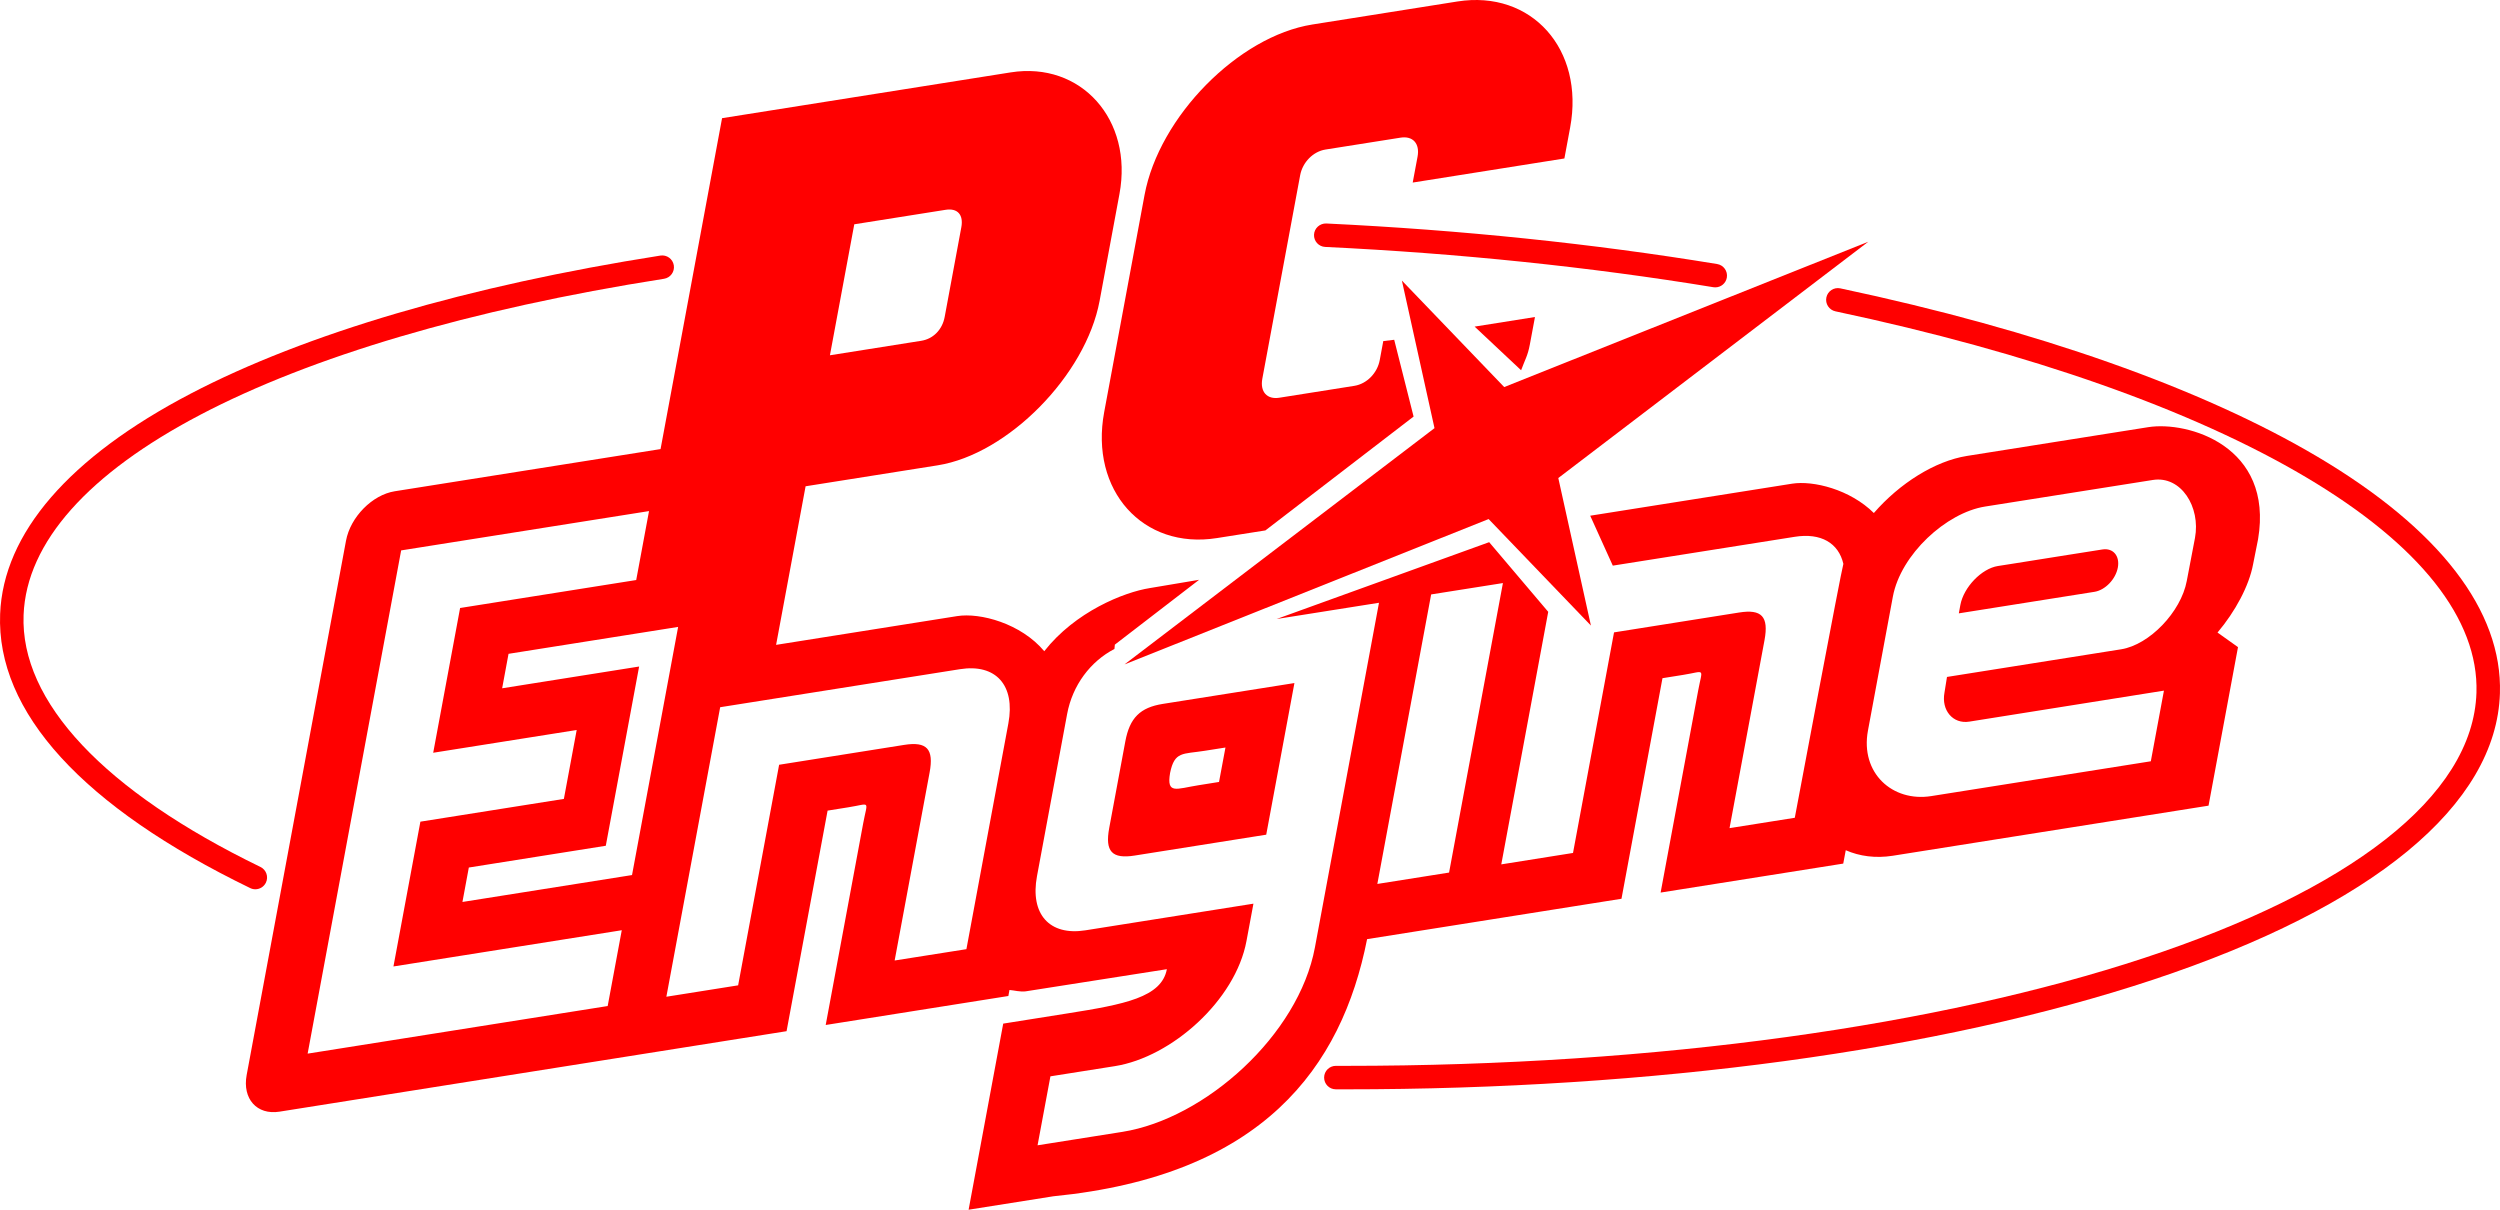
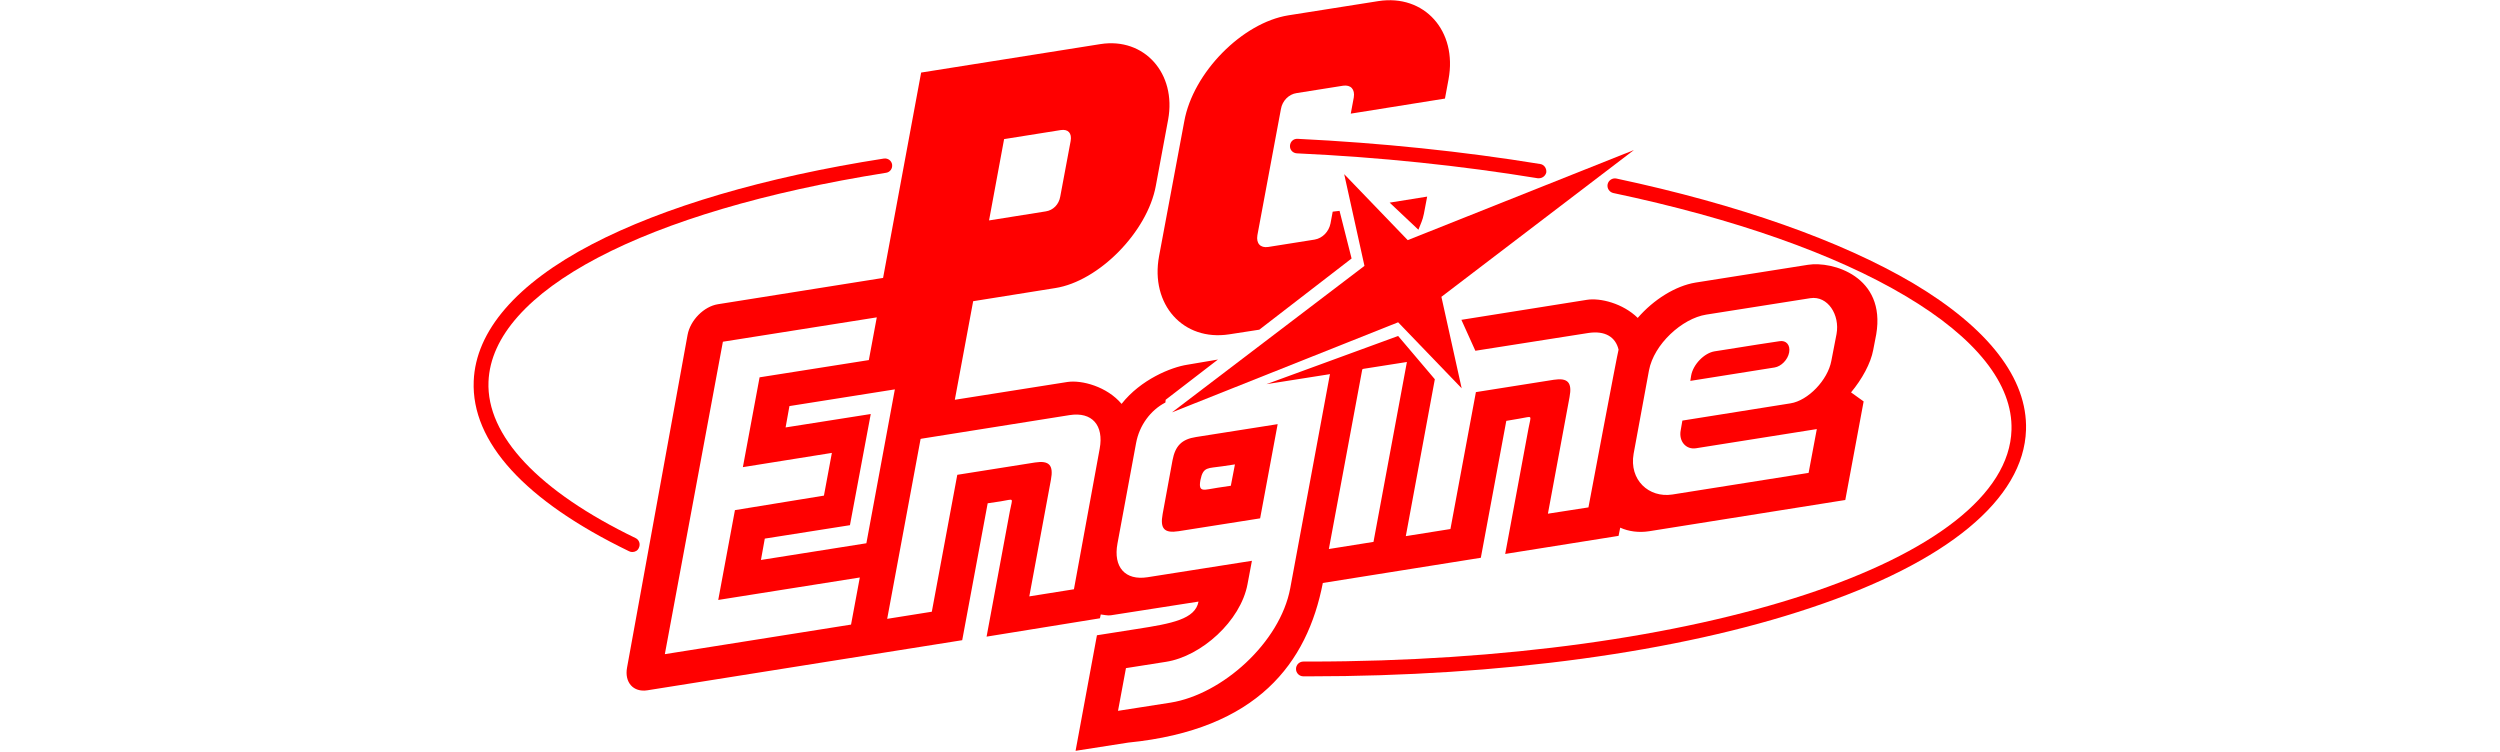
- <svg xmlns="http://www.w3.org/2000/svg" version="1.1" id="Layer_1" x="0px" y="0px" width="566.936px" height="274.332px" viewBox="0 0 566.936 274.332" enable-background="new 0 0 566.936 274.332" xml:space="preserve">
+ <svg xmlns="http://www.w3.org/2000/svg" version="1.1" baseProfile="tiny" id="Layer_1" x="0px" y="0px" viewBox="-201 259.7 913 274.3" xml:space="preserve">
  <g>
    <g>
-       <path fill="#FF0000" d="M57.9,201.665c-0.39,0-0.787-0.088-1.161-0.271C18.76,182.96-0.85,161.472,0.028,139.247    c0.714-18.296,15.645-35.57,43.177-49.959c26.123-13.65,62.969-24.482,106.557-31.33c1.454-0.227,2.815,0.766,3.043,2.218    c0.229,1.452-0.764,2.813-2.217,3.043C62.295,77.085,6.644,106.298,5.35,139.458c-0.777,19.661,18.299,39.957,53.715,57.146    c1.323,0.644,1.875,2.231,1.233,3.56C59.836,201.112,58.888,201.665,57.9,201.665z" />
+       <path fill="#FF0000" d="M29.9,461.3c-0.4,0-0.8-0.1-1.2-0.3c-38-18.4-57.6-39.9-56.7-62.1c0.7-18.3,15.6-35.6,43.2-50    c26.1-13.6,63-24.5,106.6-31.3c1.5-0.2,2.8,0.8,3,2.2c0.2,1.5-0.8,2.8-2.2,3C34.3,336.8-21.3,366-22.6,399.1    c-0.8,19.7,18.3,40,53.7,57.1c1.3,0.6,1.9,2.2,1.2,3.6C31.9,460.8,30.9,461.3,29.9,461.3z" />
    </g>
    <g>
-       <path fill="#FF0000" d="M388.979,65.167c-0.145,0-0.289-0.011-0.436-0.035c-28.057-4.606-57.67-7.681-88.023-9.133    c-1.471-0.069-2.604-1.317-2.533-2.787c0.07-1.468,1.341-2.589,2.787-2.531c30.558,1.463,60.379,4.557,88.636,9.196    c1.448,0.238,2.434,1.607,2.194,3.06C391.388,64.242,390.261,65.167,388.979,65.167z" />
+       <path fill="#FF0000" d="M361,324.8c-0.1,0-0.3,0-0.4,0c-28.1-4.6-57.7-7.7-88-9.1c-1.5-0.1-2.6-1.3-2.5-2.8    c0.1-1.5,1.3-2.6,2.8-2.5c30.6,1.5,60.4,4.6,88.6,9.2c1.4,0.2,2.4,1.6,2.2,3.1C363.4,323.9,362.3,324.8,361,324.8z" />
    </g>
    <g>
-       <path fill="#FF0000" d="M305.16,247.033c-0.746,0-1.486,0-2.232-0.003c-1.471-0.003-2.655-1.198-2.651-2.67    c0.004-1.468,1.19-2.653,2.658-2.653c0.004,0,0.008,0,0.012,0c0.731,0.002,1.479,0.002,2.215,0.002    c142.504,0.002,254.953-37.04,256.436-84.646c0.521-16.659-12.862-33.561-38.709-48.873    c-25.735-15.251-62.619-28.25-106.66-37.589c-1.438-0.306-2.356-1.72-2.053-3.157c0.303-1.439,1.721-2.354,3.158-2.052    c44.6,9.459,82.039,22.674,108.27,38.217c27.615,16.364,41.902,34.906,41.316,53.62c-0.787,25.316-28.754,48.395-78.748,64.974    C439.834,238.231,374.916,247.033,305.16,247.033z" />
+       <path fill="#FF0000" d="M277.2,506.7c-0.7,0-1.5,0-2.2,0c-1.5,0-2.7-1.2-2.7-2.7c0-1.5,1.2-2.7,2.7-2.7c0,0,0,0,0,0    c0.7,0,1.5,0,2.2,0c142.5,0,255-37,256.4-84.6c0.5-16.7-12.9-33.6-38.7-48.9c-25.7-15.3-62.6-28.3-106.7-37.6    c-1.4-0.3-2.4-1.7-2.1-3.2c0.3-1.4,1.7-2.4,3.2-2.1c44.6,9.5,82,22.7,108.3,38.2c27.6,16.4,41.9,34.9,41.3,53.6    c-0.8,25.3-28.8,48.4-78.7,65C411.9,497.9,346.9,506.7,277.2,506.7z" />
    </g>
-     <polygon fill="#FF0000" points="353.382,108.404 423.681,54.818 341.114,87.776 317.91,63.624 325.308,97.091 255.009,150.675    337.58,117.708 360.78,141.861  " />
+     <polygon fill="#FF0000" points="325.4,368.1 395.7,314.5 313.1,347.4 289.9,323.3 297.3,356.8 227,410.3 309.6,377.4 332.8,401.5     " />
    <g>
-       <path fill="#FF0000" d="M265.343,175.296c1.008-4.961,2.846-4.24,7.877-5.039l4.683-0.738l-1.458,7.809l-4.683,0.748    C266.731,178.874,264.516,180.22,265.343,175.296z M255.19,168.148l-3.645,19.606c-0.998,5.354,0.62,7.078,5.772,6.263    l29.831-4.732l6.394-34.386l-29.833,4.725C258.555,160.441,256.179,162.796,255.19,168.148z M444.558,137.198l-0.348,1.896    l30.77-4.885c2.429-0.39,4.796-2.845,5.291-5.5c0.486-2.653-1.075-4.492-3.506-4.104l-7.903,1.248l-12.609,2.007l-3.195,0.5    C449.363,128.951,445.308,133.165,444.558,137.198z M228.671,225.867l0.25-1.367c1.058,0.08,2.476,0.489,3.714,0.304l31.98-5.016    c-1.188,6.38-9.615,7.979-22.475,10.017l-14.637,2.325l-7.848,42.202l19.23-3.047c47.345-4.673,65.357-29.143,71.138-58.313    l57.688-9.155l9.295-50.021l4.692-0.75c5.142-0.815,4.384-1.746,3.396,3.597l-8.508,45.769l41.416-6.572l0.567-3.033    c3.126,1.378,6.779,1.865,10.646,1.258l71.625-11.361l6.68-35.953l-4.643-3.306c4.023-4.763,7.158-10.593,8.066-15.485l1.129-5.67    c3.573-21.207-15.978-26.838-24.9-25.42l-41.104,6.521c-7.279,1.156-15.295,6.229-21.127,12.949    c-5.394-5.342-13.72-7.418-18.562-6.649l-45.76,7.259l5.123,11.322l41.27-6.54c5.951-0.948,9.928,1.428,11.018,6.14    c-0.438,1.248-11.018,57.579-11.018,57.579l-14.797,2.349l7.934-42.645c0.982-5.341-0.633-7.068-5.771-6.25l-28.357,4.503    l-9.303,50.021l-16.266,2.589l10.645-57.271l-13.391-15.796l-48.203,17.425l22.846-3.625l0.369-0.051l-14.527,78.156    c-3.692,19.854-24.878,38.839-43.669,41.823l-19.229,3.047l2.916-15.641l14.627-2.313c12.859-2.047,27.336-14.916,29.833-28.375    l1.578-8.468l-38.09,6.041c-8.167,1.298-12.6-3.664-10.993-12.291l6.83-36.742c1.208-6.529,5.282-11.95,10.733-14.768l0.09-0.979    l19.109-14.707l-11.163,1.877c-5.94,0.938-16.953,5.392-23.951,14.317c-5.292-6.313-14.547-8.786-19.759-7.959l-41.055,6.521    l6.69-35.963l29.953-4.752c15.944-2.526,33.586-20.458,36.721-37.301l4.503-24.232c3.135-16.854-8.716-30.103-24.661-27.576    l-65.457,10.384l-13.948,75.041l-60.275,9.565c-5.102,0.81-10.064,5.841-11.062,11.231L55.935,243.79    c-0.999,5.394,2.326,9.113,7.429,8.31l115.008-18.252l9.305-50.021l4.682-0.748c5.152-0.809,4.393-1.735,3.395,3.604    l-8.506,45.757L228.671,225.867z M143.328,198.441l-38.459,6.101l1.448-7.808l31.061-4.937l7.558-40.646l-31.061,4.935    l1.447-7.815l38.459-6.103L143.328,198.441z M141.001,210.951l-3.195,17.192l-68.042,10.794l21.207-114.12l56.211-8.916    l-2.906,15.635l-39.937,6.342l-6.1,32.828l32.539-5.162l-2.905,15.627l-32.539,5.162l-6.11,32.836L141.001,210.951z     M219.157,215.247l-16.274,2.571l7.927-42.632c0.999-5.344-0.619-7.078-5.771-6.262l-28.355,4.504l-9.294,50.021l-16.275,2.586    l12.201-65.652l0.379-0.063l53.984-8.563c8.167-1.299,12.6,3.652,10.993,12.289L219.157,215.247z M324.918,134.741l15.905-2.516    l-12.211,65.652l-16.266,2.578l12.199-65.646L324.918,134.741z M423.603,165.684l5.648-30.372    c1.791-9.604,12.113-19.04,20.908-20.438l38.049-6.029c6.412-1.021,10.865,6.14,9.557,13.147l-1.866,9.774    c-1.31,7.009-8.468,14.458-14.875,15.476l-39.498,6.271l-0.568,3.545c-0.75,4.031,1.926,7.18,5.621,6.591l44.147-7.03    l-2.975,16.02l-49.801,7.896C429.154,181.927,421.826,175.296,423.603,165.684z M188.206,80.568l5.522-29.703l20.707-3.285    c2.716-0.43,4.104,1.119,3.564,3.983l-3.774,20.329c-0.54,2.875-2.596,4.961-5.312,5.391L188.206,80.568z" />
+       <path fill="#FF0000" d="M237.4,435c1-5,2.8-4.2,7.9-5l4.7-0.7l-1.5,7.8l-4.7,0.7C238.8,438.5,236.5,439.9,237.4,435z M227.2,427.8    l-3.6,19.6c-1,5.4,0.6,7.1,5.8,6.3l29.8-4.7l6.4-34.4l-29.8,4.7C230.6,420.1,228.2,422.5,227.2,427.8z M416.6,396.9l-0.3,1.9    l30.8-4.9c2.4-0.4,4.8-2.8,5.3-5.5c0.5-2.7-1.1-4.5-3.5-4.1l-7.9,1.2l-12.6,2l-3.2,0.5C421.4,388.6,417.3,392.8,416.6,396.9z     M200.7,485.5l0.3-1.4c1.1,0.1,2.5,0.5,3.7,0.3l32-5c-1.2,6.4-9.6,8-22.5,10l-14.6,2.3l-7.8,42.2l19.2-3    c47.3-4.7,65.4-29.1,71.1-58.3l57.7-9.2l9.3-50l4.7-0.8c5.1-0.8,4.4-1.7,3.4,3.6l-8.5,45.8l41.4-6.6l0.6-3    c3.1,1.4,6.8,1.9,10.6,1.3l71.6-11.4l6.7-36l-4.6-3.3c4-4.8,7.2-10.6,8.1-15.5l1.1-5.7c3.6-21.2-16-26.8-24.9-25.4l-41.1,6.5    c-7.3,1.2-15.3,6.2-21.1,12.9c-5.4-5.3-13.7-7.4-18.6-6.6l-45.8,7.3l5.1,11.3l41.3-6.5c6-0.9,9.9,1.4,11,6.1    c-0.4,1.2-11,57.6-11,57.6l-14.8,2.3l7.9-42.6c1-5.3-0.6-7.1-5.8-6.3l-28.4,4.5l-9.3,50l-16.3,2.6l10.6-57.3l-13.4-15.8L261.5,400    l22.8-3.6l0.4-0.1l-14.5,78.2c-3.7,19.9-24.9,38.8-43.7,41.8l-19.2,3l2.9-15.6l14.6-2.3c12.9-2,27.3-14.9,29.8-28.4l1.6-8.5    l-38.1,6c-8.2,1.3-12.6-3.7-11-12.3l6.8-36.7c1.2-6.5,5.3-12,10.7-14.8l0.1-1l19.1-14.7l-11.2,1.9c-5.9,0.9-17,5.4-24,14.3    c-5.3-6.3-14.5-8.8-19.8-8l-41.1,6.5l6.7-36l30-4.8c15.9-2.5,33.6-20.5,36.7-37.3l4.5-24.2c3.1-16.9-8.7-30.1-24.7-27.6    l-65.5,10.4l-13.9,75l-60.3,9.6c-5.1,0.8-10.1,5.8-11.1,11.2L28,503.5c-1,5.4,2.3,9.1,7.4,8.3l115-18.3l9.3-50l4.7-0.7    c5.2-0.8,4.4-1.7,3.4,3.6l-8.5,45.8L200.7,485.5z M115.4,458.1l-38.5,6.1l1.4-7.8l31.1-4.9l7.6-40.6l-31.1,4.9l1.4-7.8l38.5-6.1    L115.4,458.1z M113,470.6l-3.2,17.2l-68,10.8L63,384.5l56.2-8.9l-2.9,15.6l-39.9,6.3l-6.1,32.8l32.5-5.2l-2.9,15.6L67.4,446    l-6.1,32.8L113,470.6z M191.2,474.9l-16.3,2.6l7.9-42.6c1-5.3-0.6-7.1-5.8-6.3l-28.4,4.5l-9.3,50l-16.3,2.6l12.2-65.7l0.4-0.1    l54-8.6c8.2-1.3,12.6,3.7,11,12.3L191.2,474.9z M296.9,394.4l15.9-2.5l-12.2,65.7l-16.3,2.6l12.2-65.6L296.9,394.4z M395.6,425.4    l5.6-30.4c1.8-9.6,12.1-19,20.9-20.4l38-6c6.4-1,10.9,6.1,9.6,13.1l-1.9,9.8c-1.3,7-8.5,14.5-14.9,15.5l-39.5,6.3l-0.6,3.5    c-0.8,4,1.9,7.2,5.6,6.6l44.1-7l-3,16l-49.8,7.9C401.2,441.6,393.9,435,395.6,425.4z M160.2,340.2l5.5-29.7l20.7-3.3    c2.7-0.4,4.1,1.1,3.6,4l-3.8,20.3c-0.5,2.9-2.6,5-5.3,5.4L160.2,340.2z" />
      <g>
-         <path fill="#FF0000" d="M320.565,94.466l-4.395-17.412l-2.479,0.299l-0.797,4.293c-0.551,2.977-2.943,5.4-5.752,5.852     l-17.015,2.695c-2.808,0.449-4.414-1.348-3.862-4.323l8.575-46.117c0.55-2.965,2.943-5.392,5.748-5.841l17.019-2.695     c2.807-0.448,4.412,1.349,3.858,4.313l-1.098,5.87l34.396-5.462l1.307-7.029c3.296-17.741-8.766-31.229-25.561-28.574     l-32.906,5.223c-16.783,2.666-34.754,20.917-38.048,38.658l-9.154,49.243c-3.295,17.741,8.766,31.229,25.56,28.564l11-1.737     L320.565,94.466z" />
-         <path fill="#FF0000" d="M344.946,83.962c0.898-2.416,1.519-3.334,1.979-5.812l1.168-6.26l-13.688,2.176L344.946,83.962z" />
+         <path fill="#FF0000" d="M292.6,354.1l-4.4-17.4l-2.5,0.3l-0.8,4.3c-0.6,3-2.9,5.4-5.8,5.9l-17,2.7c-2.8,0.4-4.4-1.3-3.9-4.3     l8.6-46.1c0.5-3,2.9-5.4,5.7-5.8l17-2.7c2.8-0.4,4.4,1.3,3.9,4.3l-1.1,5.9l34.4-5.5l1.3-7c3.3-17.7-8.8-31.2-25.6-28.6l-32.9,5.2     c-16.8,2.7-34.8,20.9-38,38.7l-9.2,49.2c-3.3,17.7,8.8,31.2,25.6,28.6l11-1.7L292.6,354.1z" />
+         <path fill="#FF0000" d="M317,343.6c0.9-2.4,1.5-3.3,2-5.8l1.2-6.3l-13.7,2.2L317,343.6z" />
      </g>
    </g>
  </g>
</svg>
